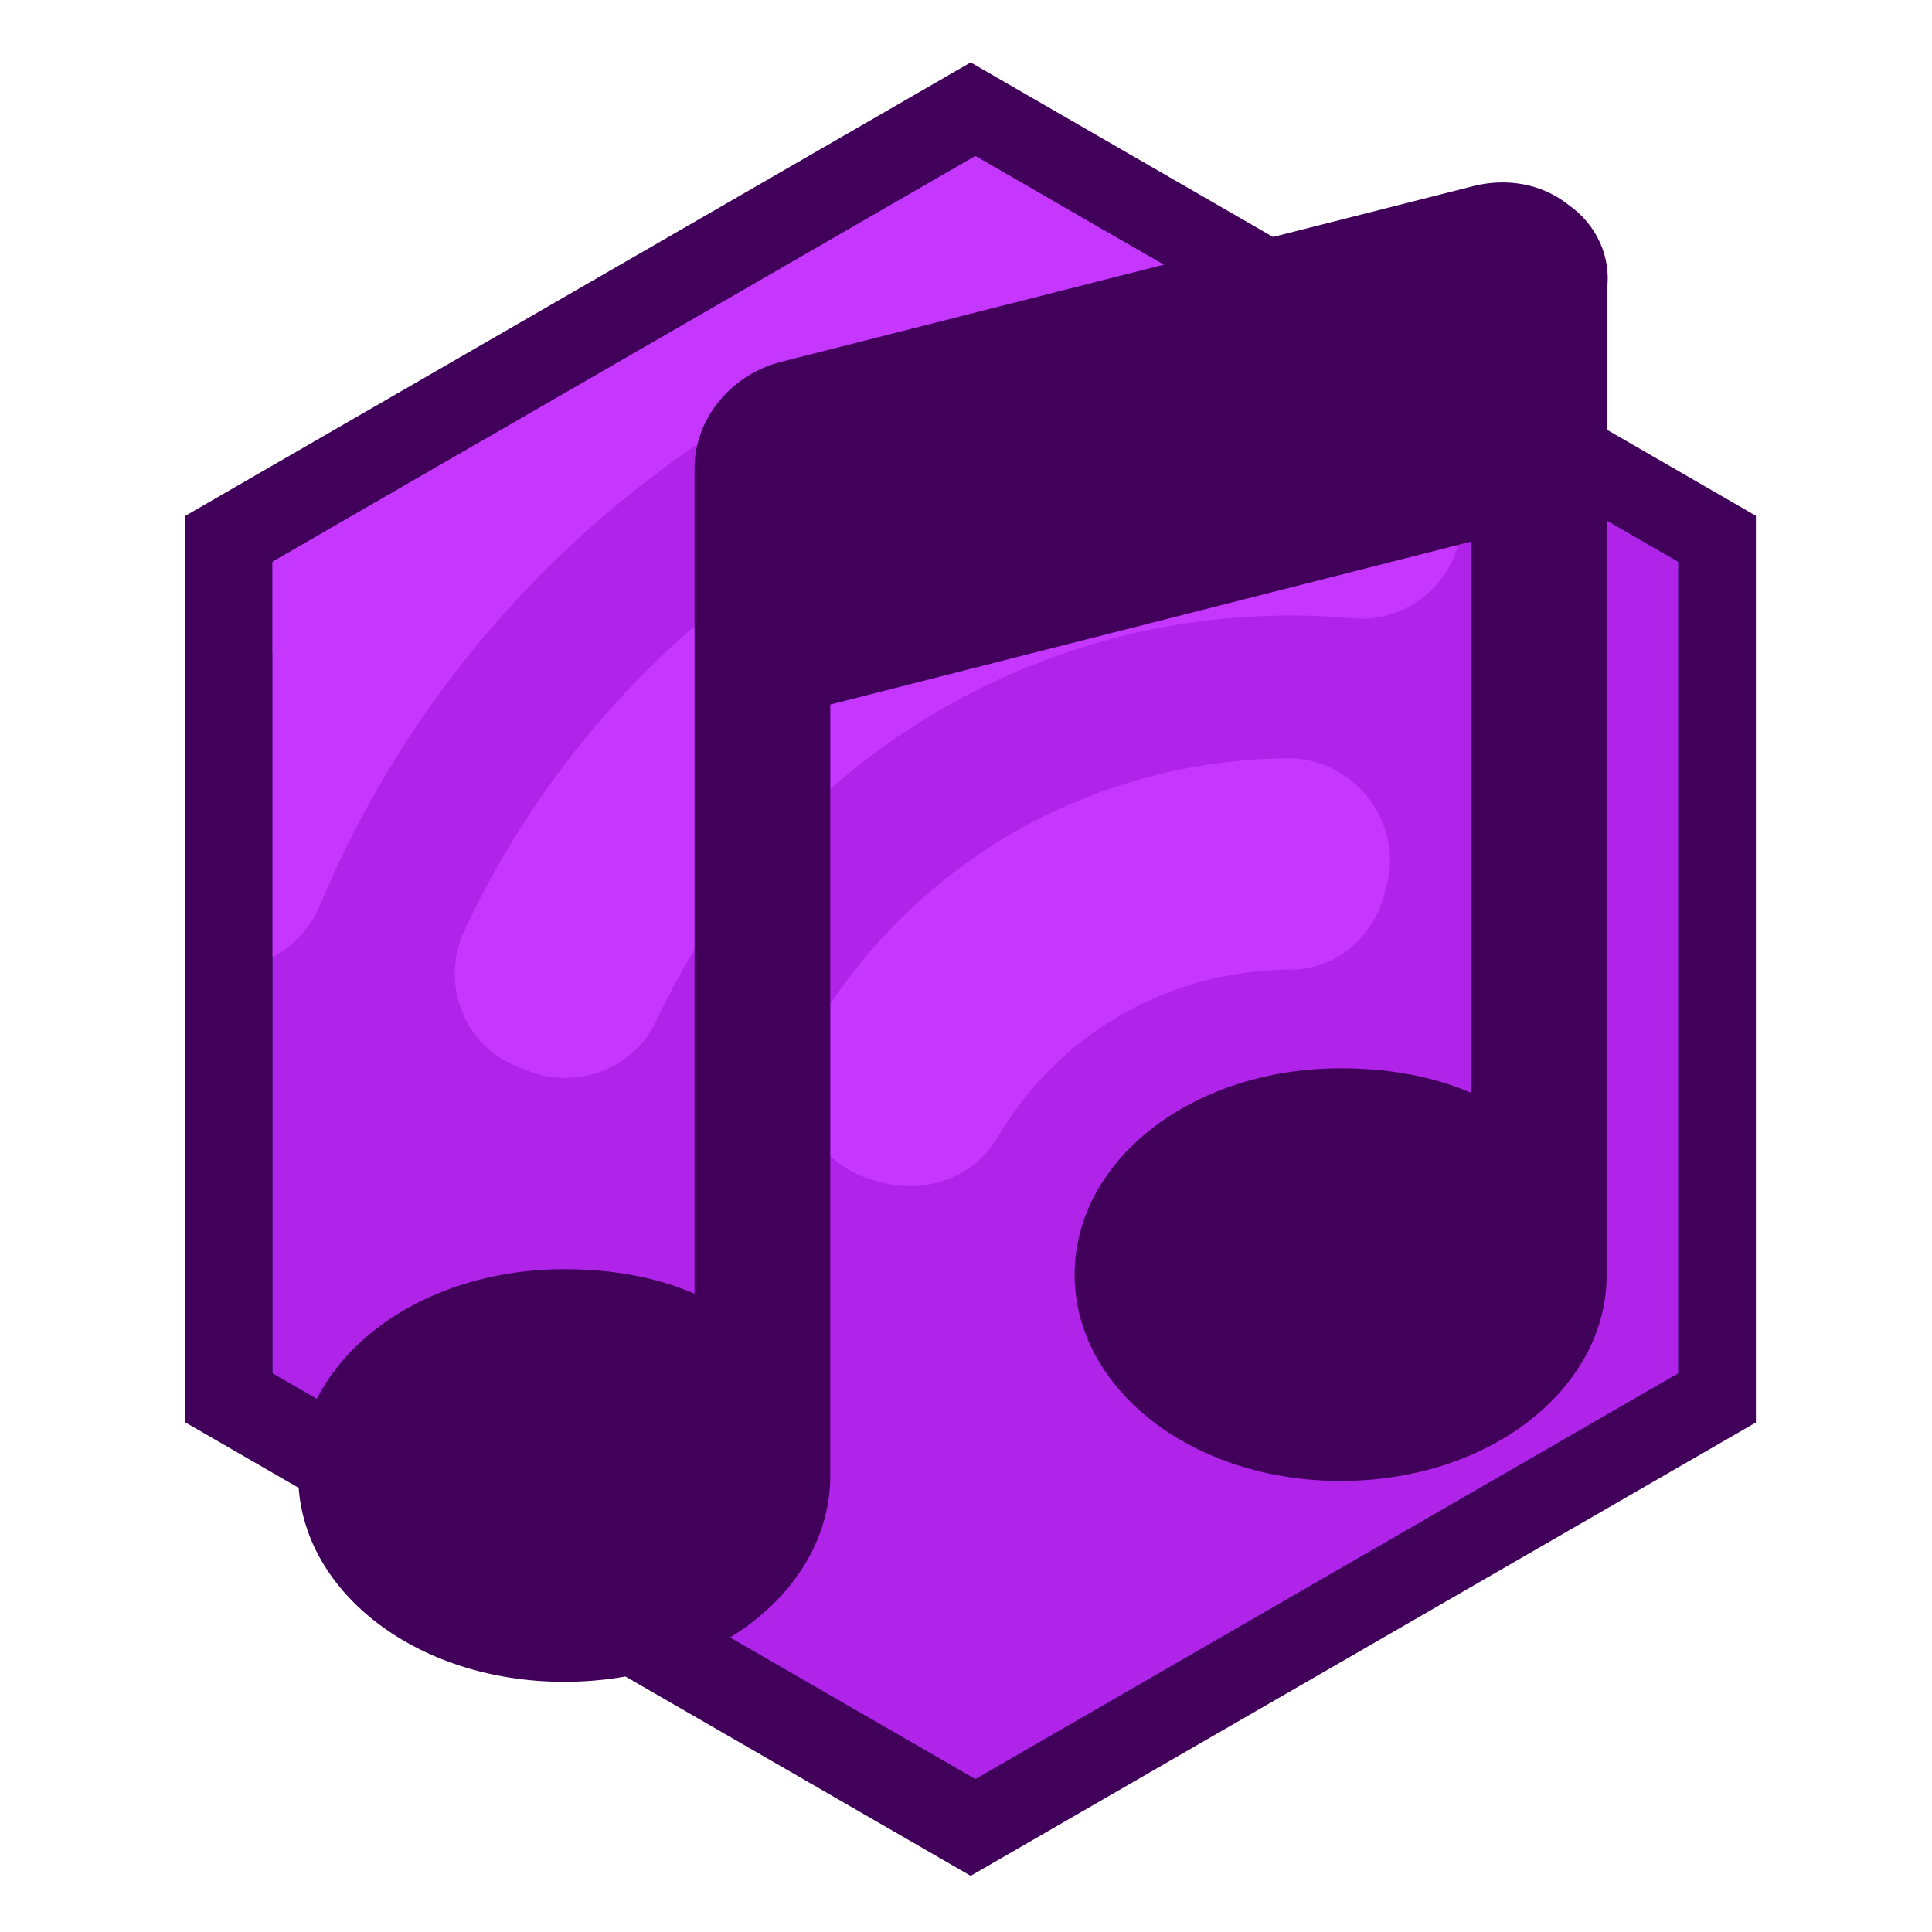
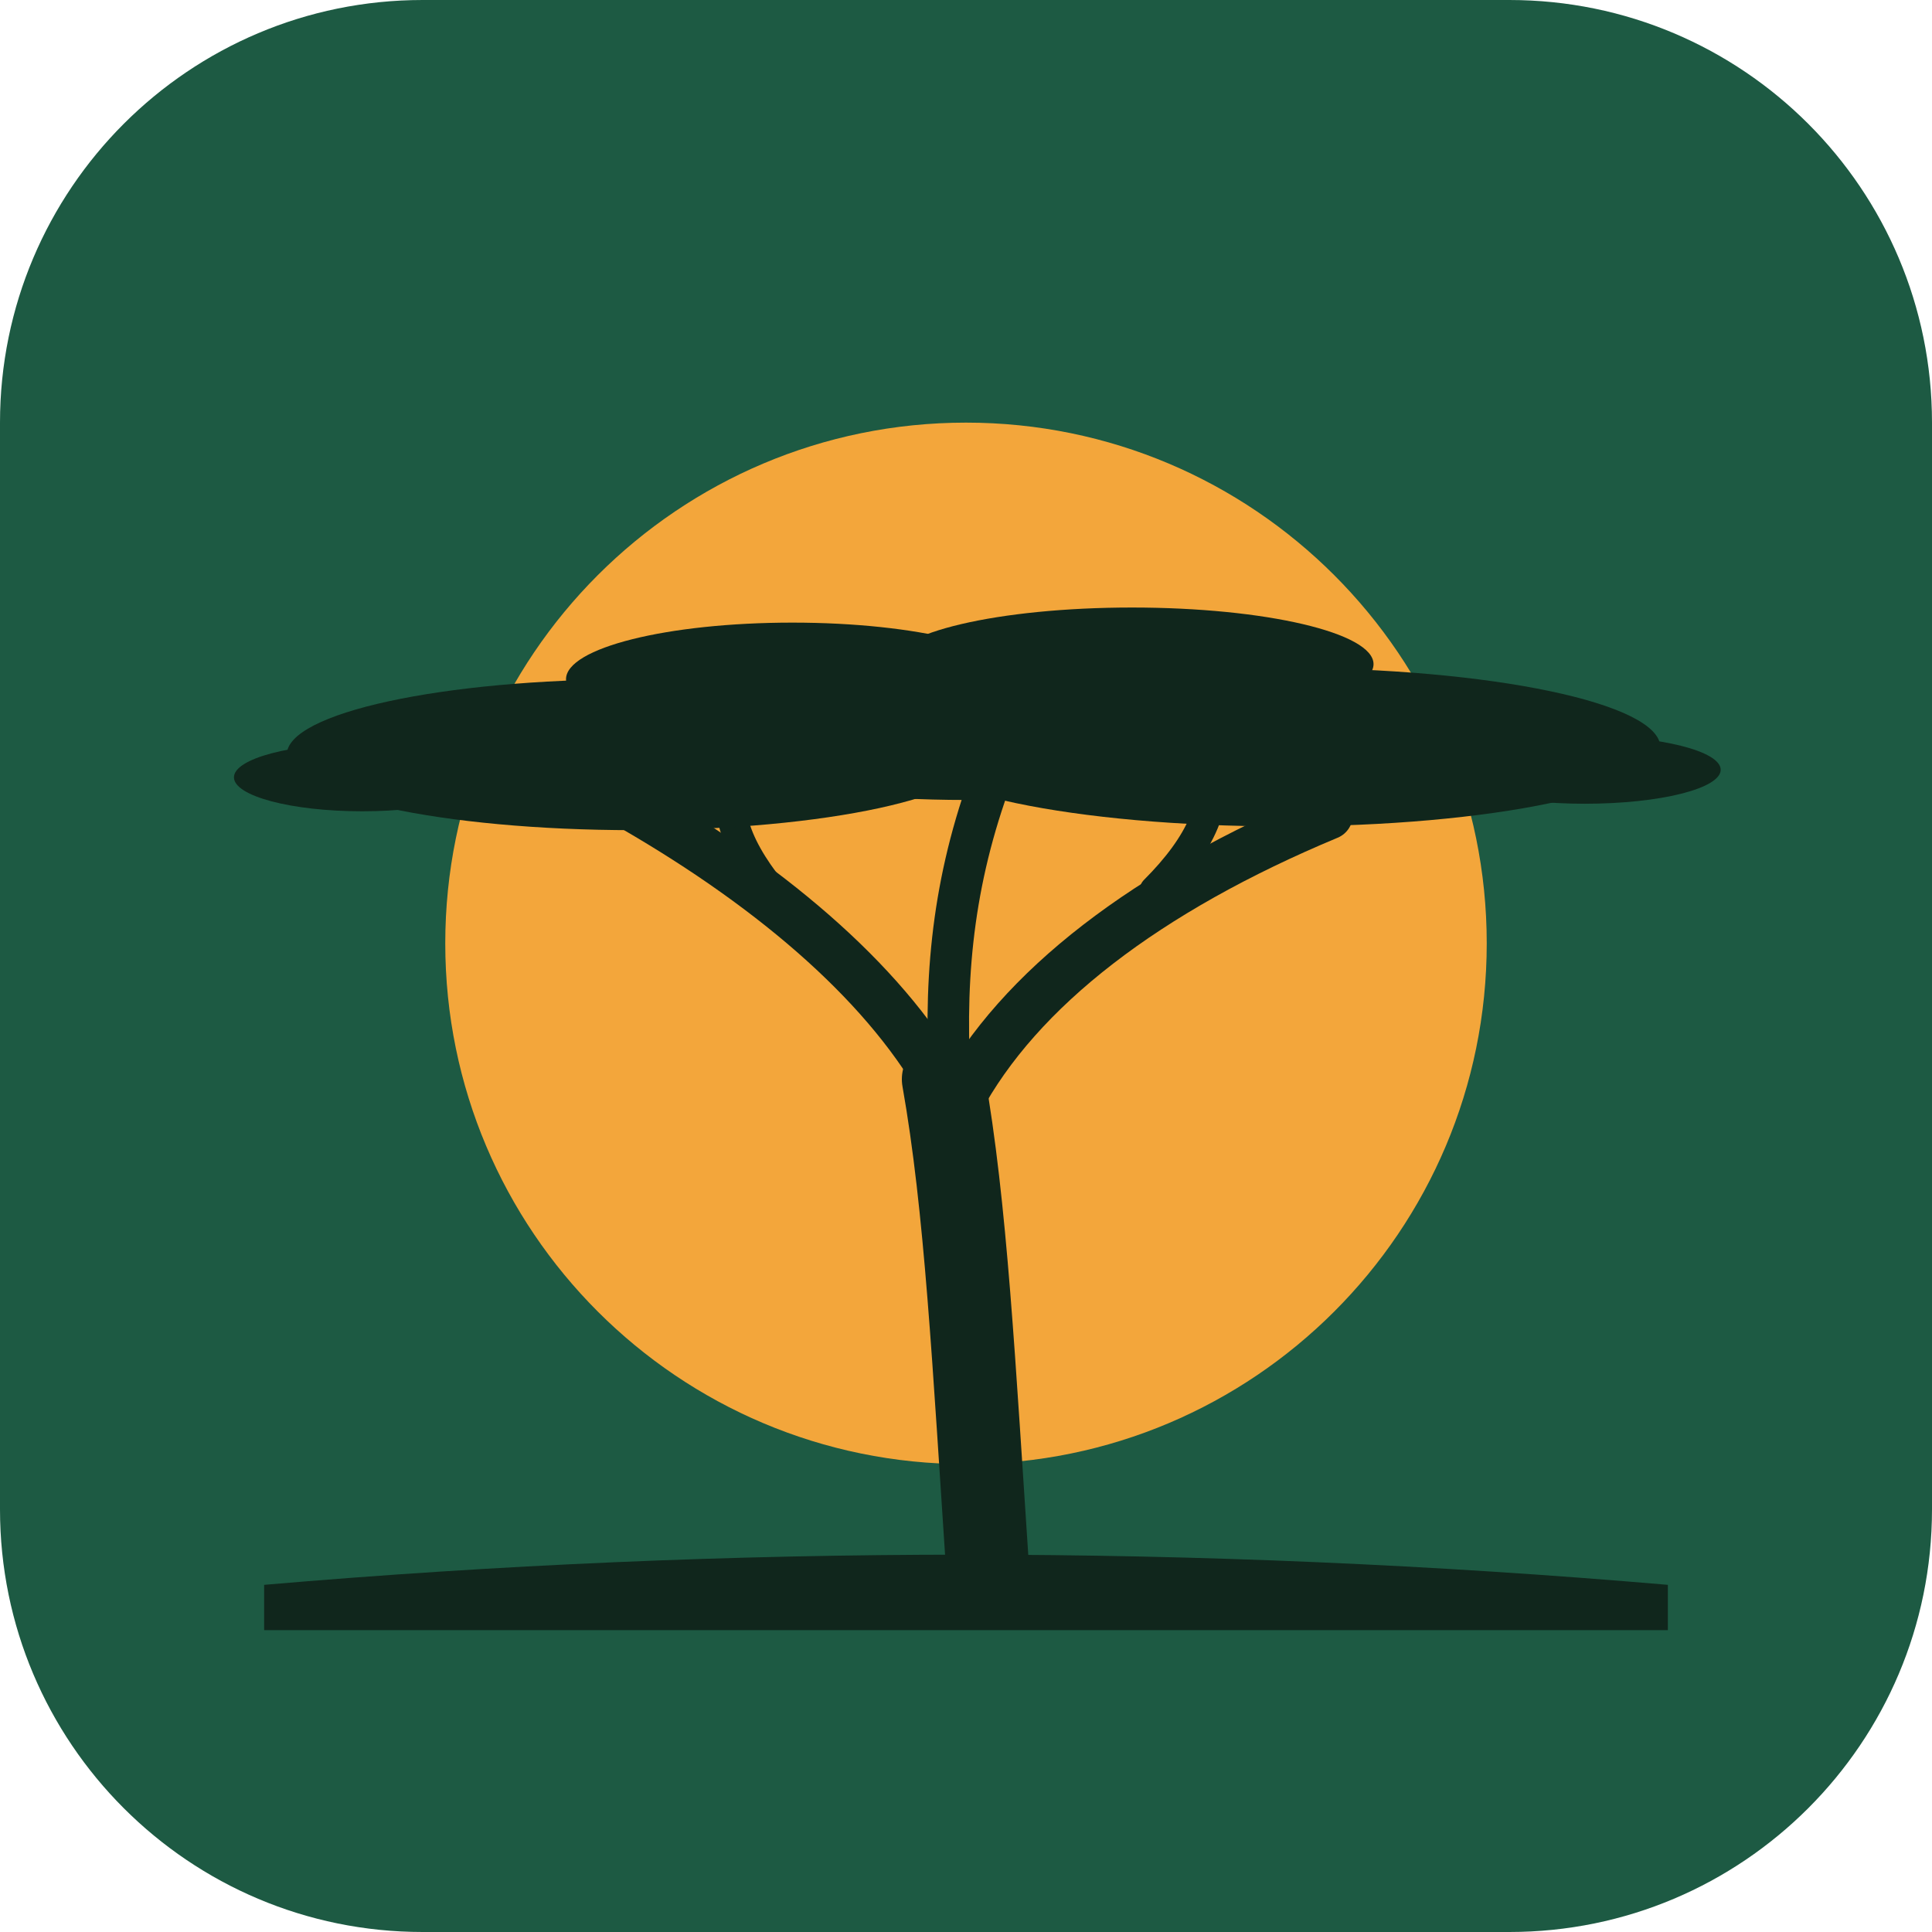
- <svg xmlns="http://www.w3.org/2000/svg" width="100%" height="100%" viewBox="0 0 300 300" version="1.1" xml:space="preserve" style="fill-rule:evenodd;clip-rule:evenodd;stroke-linejoin:round;stroke-miterlimit:2;">
-   <g transform="matrix(1.00519,0,0,1.00519,-20.5126,-0.05031)">
-     <path d="M170.355,9.693L291.655,79.725L291.655,219.79L170.355,289.822L49.056,219.79L49.056,79.725L170.355,9.693Z" style="fill:rgb(65,1,90);" />
+ <svg xmlns="http://www.w3.org/2000/svg" viewBox="0 0 512 512" role="img" aria-label="Acacia Radio">
+   <rect width="512" height="512" rx="112" fill="#1d5a43" />
+   <circle cx="256" cy="250" r="138" fill="#f3a63b" />
+   <g fill="none" stroke="#10261c" stroke-linecap="round" stroke-linejoin="round">
+     <path d="M262 420 C 258 360 256 320 250 286" stroke-width="22" />
+     <path d="M251 290 C 236 262 206 236 168 214" stroke-width="13" />
+     <path d="M254 292 C 270 262 304 236 352 216" stroke-width="13" />
+     <path d="M252 290 C 250 262 252 236 262 208" stroke-width="11" />
+     <path d="M206 238 C 196 226 190 214 196 202" stroke-width="8" />
+     <path d="M306 236 C 318 224 324 212 320 200" stroke-width="8" />
  </g>
-   <g transform="matrix(1.00386,0,0,1.00386,-28.8032,-13.7162)">
-     <path d="M179.564,37.803L288.272,100.565L288.272,226.09L179.564,288.853L70.856,226.09L70.856,100.565L179.564,37.803Z" style="fill:rgb(11,27,100);" />
-     <clipPath id="_clip1">
-       <path d="M179.564,37.803L288.272,100.565L288.272,226.09L179.564,288.853L70.856,226.09L70.856,100.565L179.564,37.803Z" />
-     </clipPath>
-     <g clip-path="url(#_clip1)">
-       <g transform="matrix(0.996154,0,0,0.996154,24.2572,24.5262)">
-         <rect x="10.152" y="-3.232" width="298.667" height="318.053" style="fill:rgb(176,35,233);" />
-       </g>
-       <g transform="matrix(0.966105,-0.242823,0.242823,0.966105,21.879,66.6834)">
-         <rect x="130.072" y="27.675" width="65.09" height="18.554" style="fill:rgb(197,54,255);" />
-       </g>
-       <g transform="matrix(0.723065,-0.6852,0.6852,0.723065,-67.9601,182.9)">
-         <rect x="130.072" y="27.675" width="65.09" height="18.554" style="fill:rgb(197,54,255);" />
-       </g>
-       <g transform="matrix(2.25046,-1.2993,1.2993,2.25046,903.322,-3286.42)">
-         <path d="M-882.7,1008.9C-887.5,1006.2 -893.1,1004.6 -899,1004.6C-904.9,1004.6 -910.5,1006.2 -915.3,1008.9C-918.6,1010.8 -919.3,1015.4 -916.7,1018.2L-916.3,1018.6C-914.4,1020.6 -911.4,1021.2 -909,1019.9C-906,1018.2 -902.6,1017.2 -898.9,1017.2C-895.2,1017.2 -891.8,1018.2 -888.8,1019.9C-886.4,1021.3 -883.4,1020.7 -881.5,1018.6L-881.1,1018.2C-878.6,1015.4 -879.3,1010.8 -882.7,1008.9Z" style="fill:rgb(197,54,255);fill-rule:nonzero;" />
-         <path d="M-867.8,993.3C-876.6,987.1 -887.4,983.5 -899,983.5C-910.6,983.5 -921.3,987.1 -930.2,993.3C-933.2,995.4 -933.7,999.6 -931.2,1002.3L-930.9,1002.7C-928.8,1005 -925.4,1005.4 -922.9,1003.6C-916.1,998.9 -907.9,996.1 -899,996.1C-890.1,996.1 -881.9,998.9 -875.2,1003.6C-872.7,1005.4 -869.3,1005 -867.2,1002.7L-866.9,1002.3C-864.4,999.7 -864.9,995.4 -867.8,993.3Z" style="fill:rgb(197,54,255);fill-rule:nonzero;" />
-         <path d="M-853.4,977.7C-866.1,968.1 -881.9,962.4 -899,962.4C-916.1,962.4 -931.9,968.1 -944.6,977.7C-947.4,979.9 -947.9,984 -945.5,986.6L-945.1,987C-943,989.4 -939.4,989.6 -936.9,987.7C-926.4,979.7 -913.2,975 -899,975C-884.8,975 -871.7,979.7 -861.1,987.7C-858.6,989.6 -855,989.4 -852.9,987L-852.5,986.6C-850.2,984 -850.6,979.9 -853.4,977.7Z" style="fill:rgb(197,54,255);fill-rule:nonzero;" />
-         <circle cx="-899" cy="1032.7" r="6.9" style="fill:rgb(197,54,255);" />
-       </g>
-     </g>
-   </g>
-   <g transform="matrix(1.00519,0,0,1.00519,-20.5126,-0.05031)">
-     <path d="M170.355,9.693L291.655,79.725L291.655,219.79L170.355,289.822L49.056,219.79L49.056,79.725L170.355,9.693Z" style="fill:none;" />
-   </g>
-   <g transform="matrix(4.21541,1.11022e-15,-1.11022e-15,4.21541,-160.672,-94.2064)">
-     <path d="M95.9,29.9C94.9,29.1 93.6,28.9 92.4,29.2L66.8,35.7C65,36.2 63.7,37.8 63.7,39.6L63.7,70C62.3,69.4 60.7,69.1 58.9,69.1C53.4,69.1 49.1,72.5 49.1,76.7C49.1,80.9 53.4,84.3 58.9,84.3C64.4,84.3 68.7,80.9 68.7,76.7L68.7,48.3L92.3,42.3L92.3,62.6C90.9,62 89.3,61.7 87.5,61.7C82,61.7 77.7,65.1 77.7,69.3C77.7,73.5 82,76.9 87.5,76.9C93,76.9 97.3,73.5 97.3,69.3L97.3,33.1C97.5,31.8 96.9,30.6 95.9,29.9Z" style="fill:rgb(65,1,90);fill-rule:nonzero;" />
+   <g fill="#10261c">
+     <ellipse cx="168" cy="200" rx="92" ry="20" />
+     <ellipse cx="340" cy="198" rx="100" ry="21" />
+     <ellipse cx="256" cy="190" rx="86" ry="22" />
+     <ellipse cx="210" cy="180" rx="60" ry="15" />
+     <ellipse cx="300" cy="176" rx="64" ry="15" />
+     <ellipse cx="96" cy="206" rx="34" ry="9" />
+     <ellipse cx="420" cy="204" rx="36" ry="9" />
+     <path d="M70 420 Q 256 404 442 420 L 442 432 L 70 432 Z" />
  </g>
</svg>
